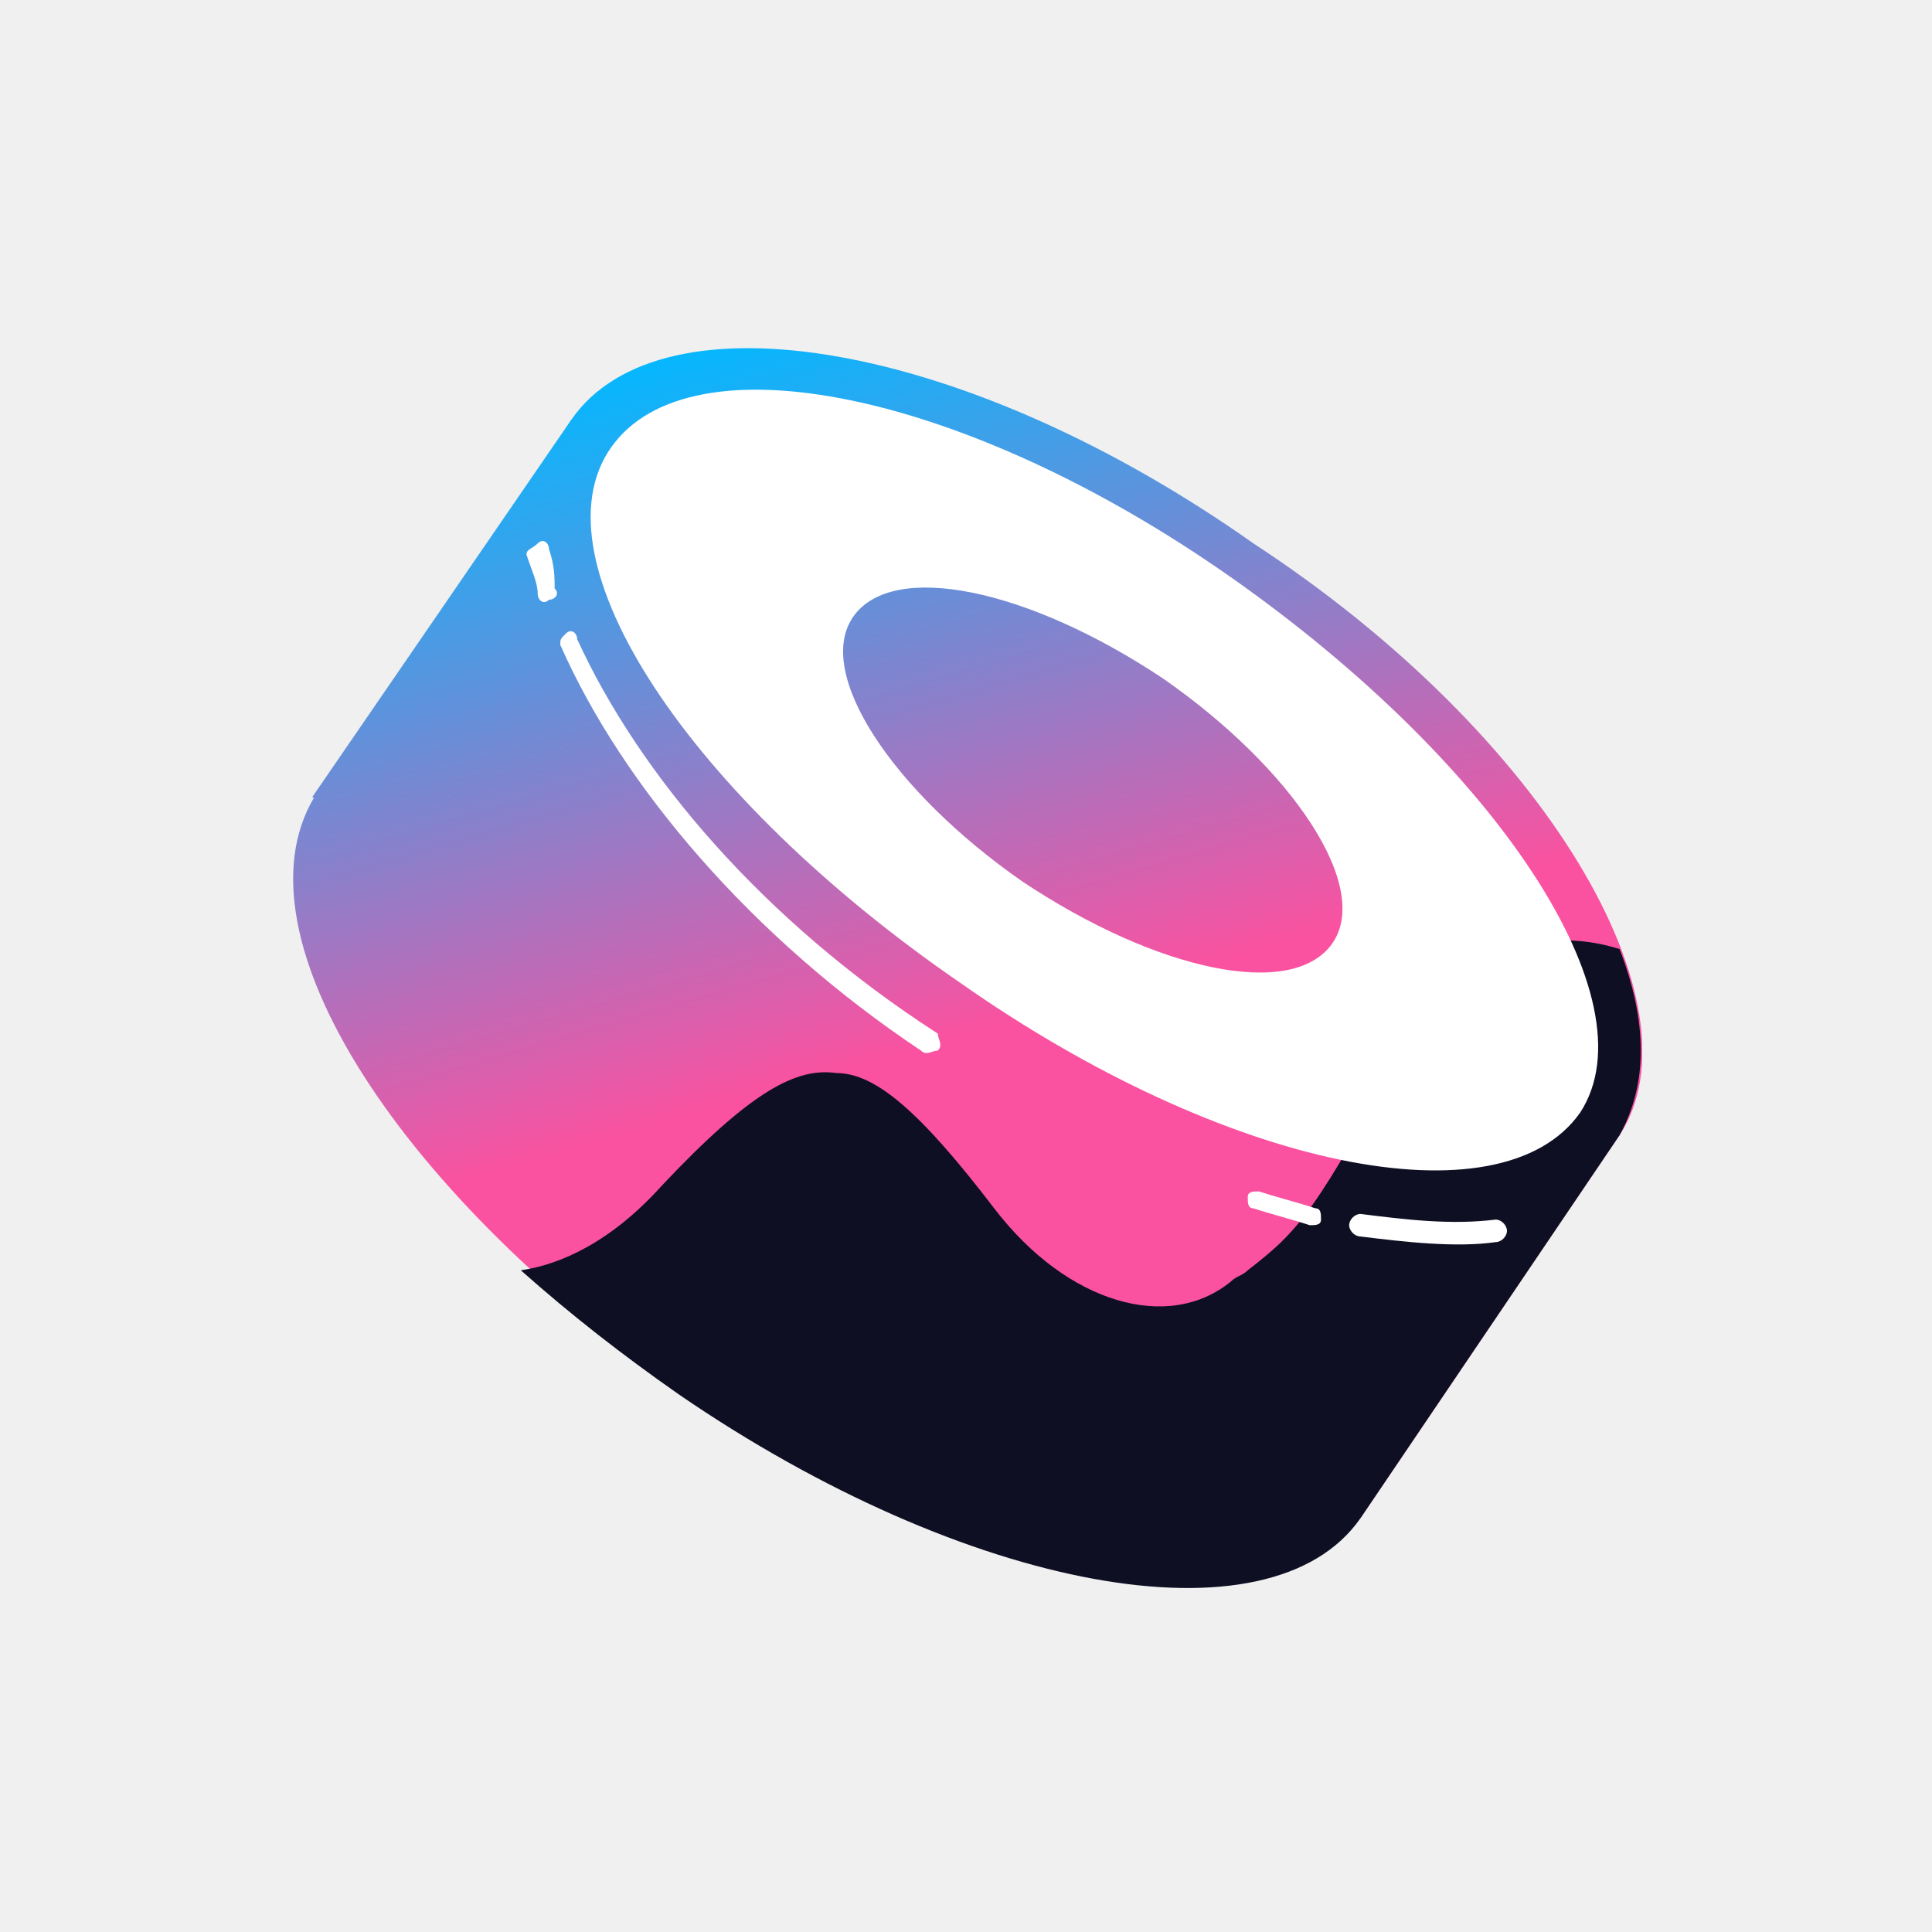
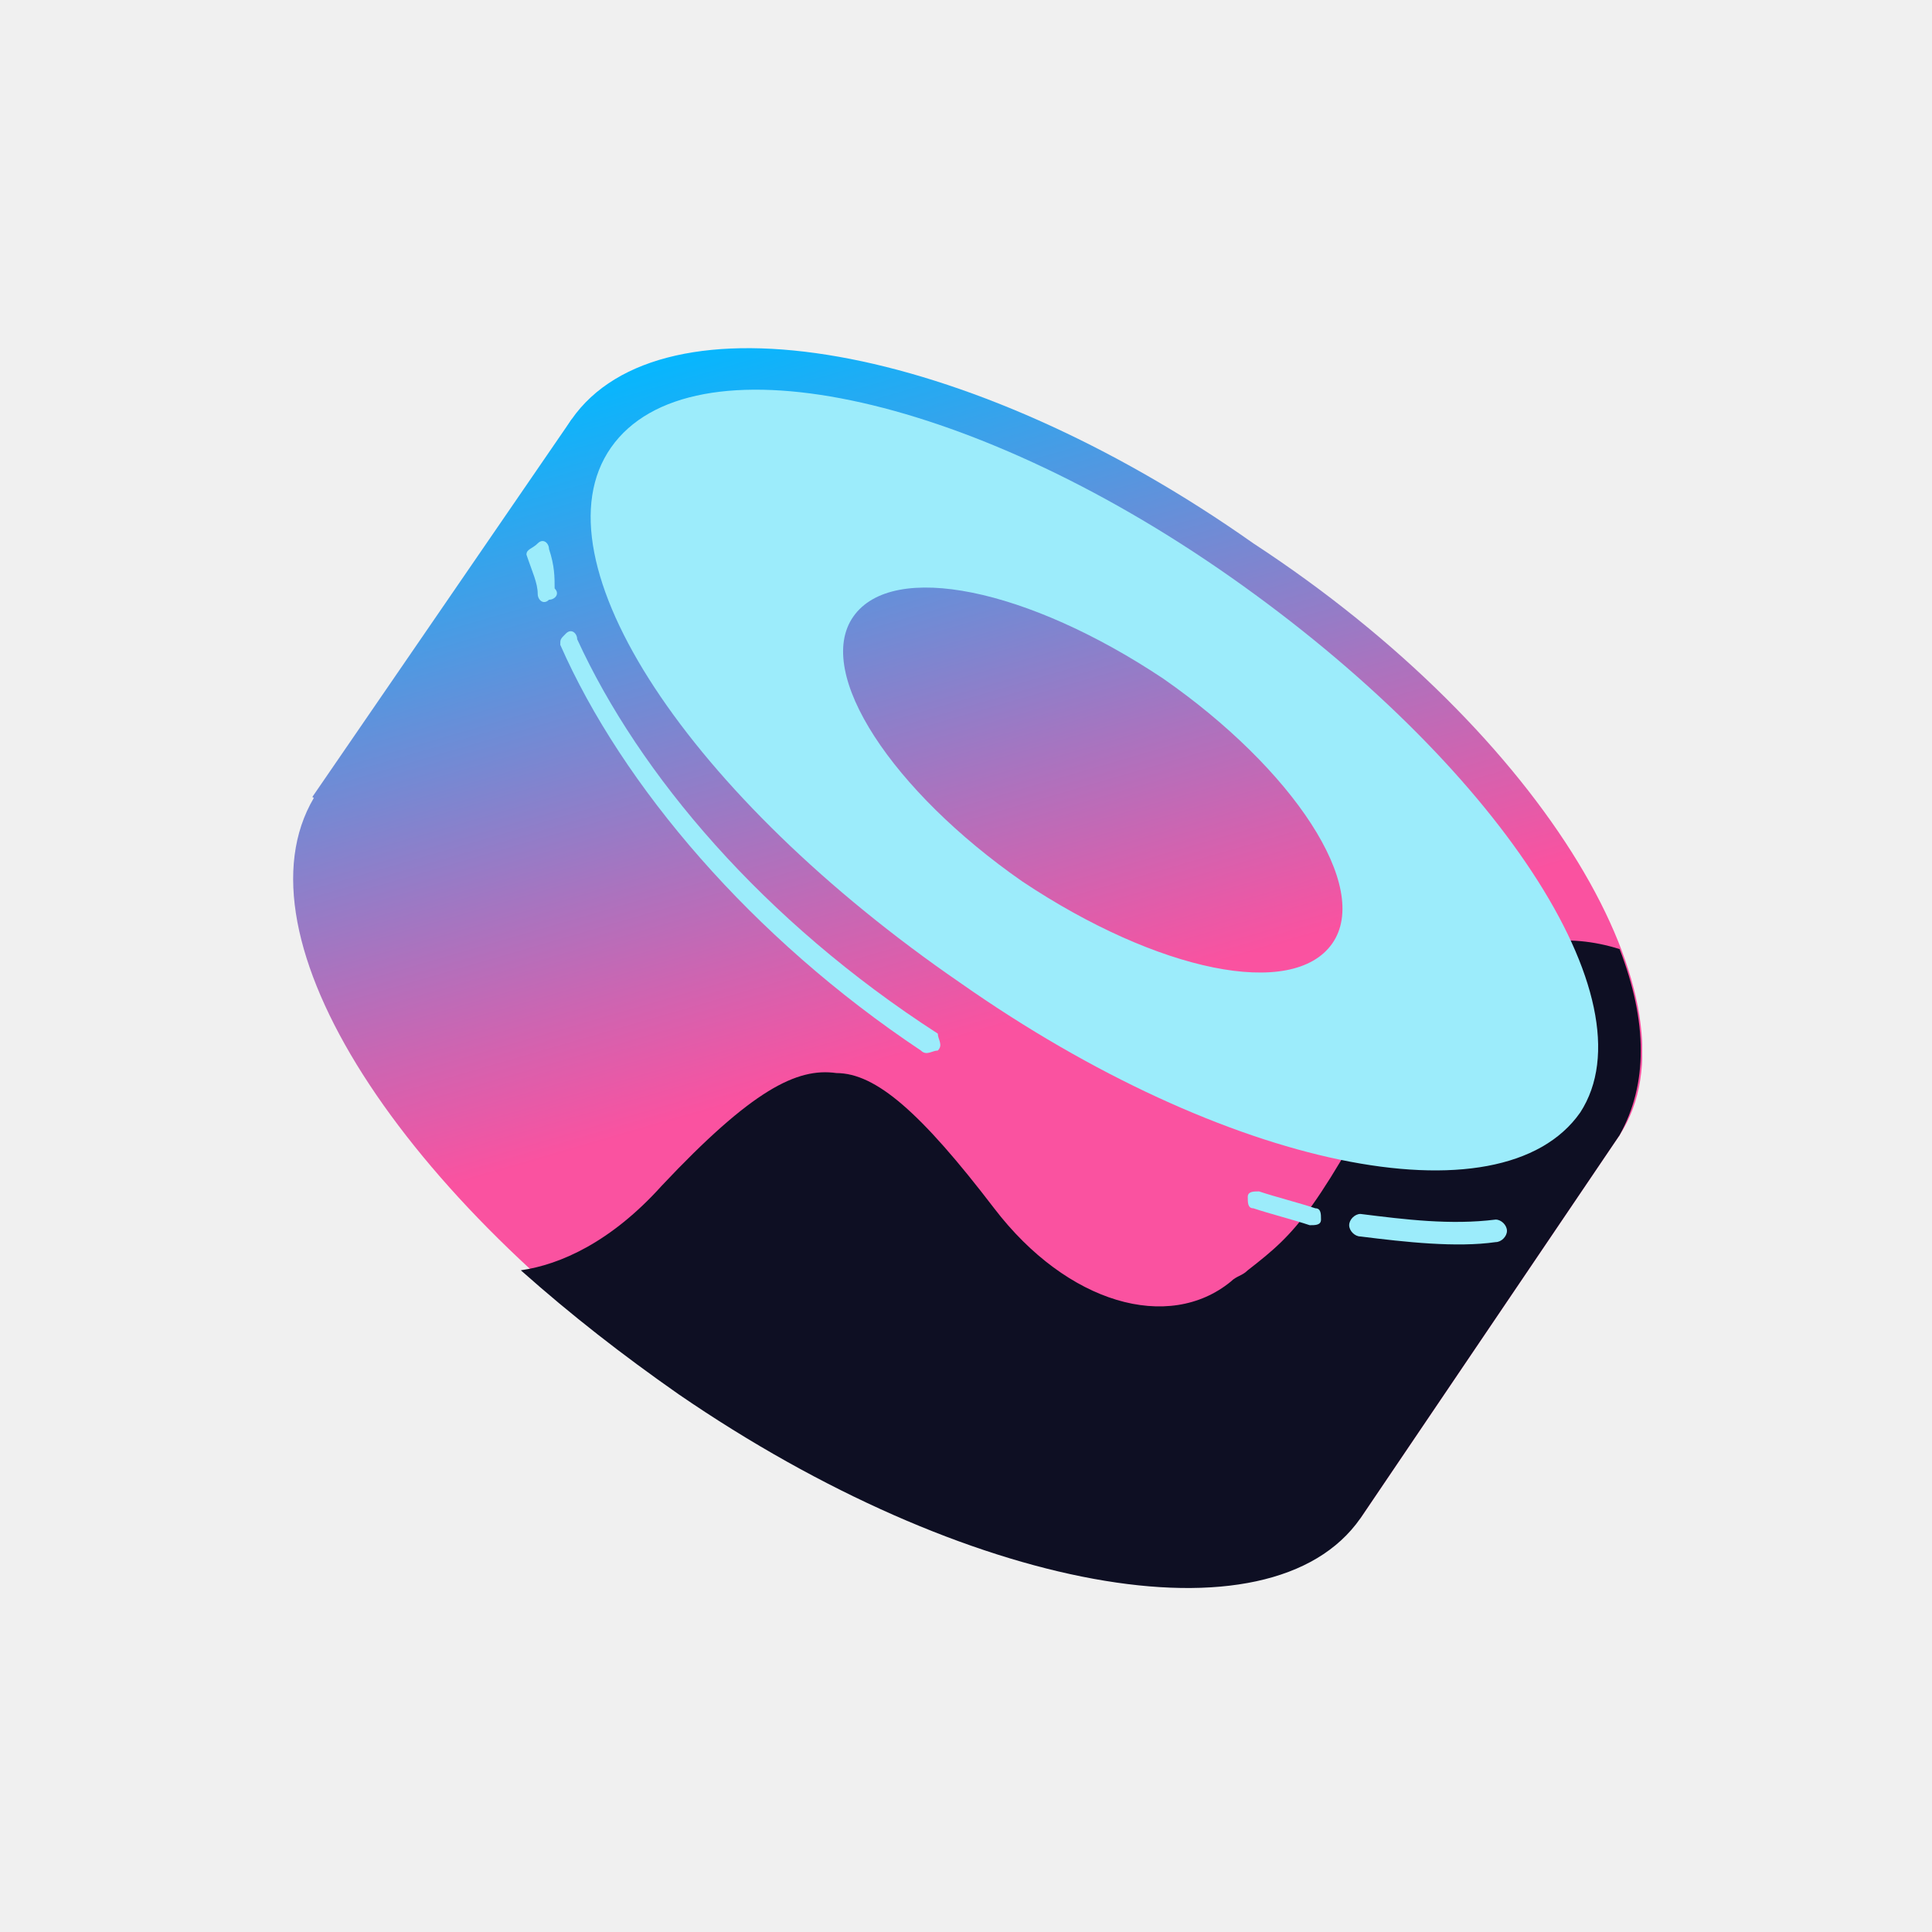
<svg xmlns="http://www.w3.org/2000/svg" xmlns:xlink="http://www.w3.org/1999/xlink" fill="none" height="200" viewBox="0 0 200 200" width="200">
  <linearGradient id="a">
    <stop offset="0" stop-color="#03b8ff" />
    <stop offset="1" stop-color="#fa52a0" />
  </linearGradient>
  <linearGradient id="b" gradientUnits="userSpaceOnUse" x1="80.424" x2="101.941" xlink:href="#a" y1="32.883" y2="106.77" />
  <linearGradient id="c" gradientUnits="userSpaceOnUse" x1="98.144" x2="119.661" xlink:href="#a" y1="27.723" y2="101.61" />
  <linearGradient id="d" gradientUnits="userSpaceOnUse" x1="62.76" x2="84.277" xlink:href="#a" y1="38.027" y2="111.914" />
  <clipPath id="e">
    <path d="m30 30h140v140h-140z" />
  </clipPath>
  <path d="m0 0h200v200h-200z" fill="none" />
  <g clip-path="url(#e)">
    <path d="m59.166 43.417 108.5 74.083-26.833 39.667-108.5-74.667z" fill="url(#b)" />
    <path d="m167.666 117.5c-9.333 13.417-40.833 8.167-70.583-12.833-30.333-20.417-46.667-47.834-37.917-61.25 9.333-13.417 40.833-8.167 70.584 12.833 30.333 19.833 46.666 47.833 37.916 61.25z" fill="url(#c)" />
    <path d="m140.833 156.583c-9.333 13.417-40.833 8.167-70.583-12.833s-46.667-47.833-37.333-61.833c9.333-13.417 40.833-8.167 70.584 12.833 29.75 21 46.083 48.417 37.333 61.833z" fill="url(#d)" />
    <path d="m167.666 117.5-26.833 39.667c-9.334 13.416-40.834 7.583-70.584-12.834-5.833-4.083-11.083-8.166-16.333-12.833 4.083-.583 9.333-2.917 14.583-8.75 9.333-9.917 14-12.25 18.083-11.667 4.083 0 8.75 4.084 16.333 14 7.583 9.917 18.083 12.834 24.5 7.584.583-.584 1.167-.584 1.75-1.167 5.25-4.083 7-5.833 16.917-24.5 2.333-4.667 10.5-12.25 21.583-8.75 2.917 7.583 2.917 14 0 19.25z" fill="#0e0f23" />
-     <g fill="#fff">
+     <g fill="#9CECFB">
      <path clip-rule="evenodd" d="m163.583 115.167c-8.167 11.666-36.75 5.833-64.167-13.417-28-19.25-44.333-43.75-36.167-55.416s36.75-5.833 64.167 13.417c27.417 19.25 43.75 43.75 36.167 55.417zm-25.667-17.5c-4.083 5.833-18.083 2.916-32.083-6.417-13.417-9.333-21.584-21.583-17.5-27.417 4.083-5.833 18.083-2.917 32.083 6.417 13.417 9.333 21.583 21.583 17.5 27.417z" fill-rule="evenodd" />
      <path d="m56.833 56.833c0-.583-.583-1.167-1.167-.583-.583.583-1.167.583-1.167 1.167.583 1.75 1.167 2.917 1.167 4.083 0 .583.583 1.167 1.167.583.583 0 1.167-.583.583-1.167 0-1.167 0-2.333-.583-4.083z" />
      <path d="m59.749 66.167c0-.583-.583-1.167-1.167-.583-.583.583-.583.583-.583 1.167 6.417 14.583 19.833 30.333 37.333 42.0.583.583 1.167 0 1.75 0 .583-.583 0-1.167 0-1.75-18.083-11.667-30.917-26.833-37.333-40.833z" />
      <path d="m130.333 123.333c-.583 0-1.166 0-1.166.584 0 .583 0 1.166.583 1.166 1.75.584 4.083 1.167 5.833 1.75.584 0 1.167 0 1.167-.583s0-1.167-.583-1.167c-1.75-.583-4.084-1.166-5.834-1.75z" />
      <path d="m140.833 125.667c-.583 0-1.167.583-1.167 1.166 0 .584.584 1.167 1.167 1.167 4.667.583 9.917 1.167 14 .583.583 0 1.167-.583 1.167-1.166 0-.584-.584-1.167-1.167-1.167-4.667.583-9.333 0-14-.583z" />
    </g>
  </g>
</svg>
